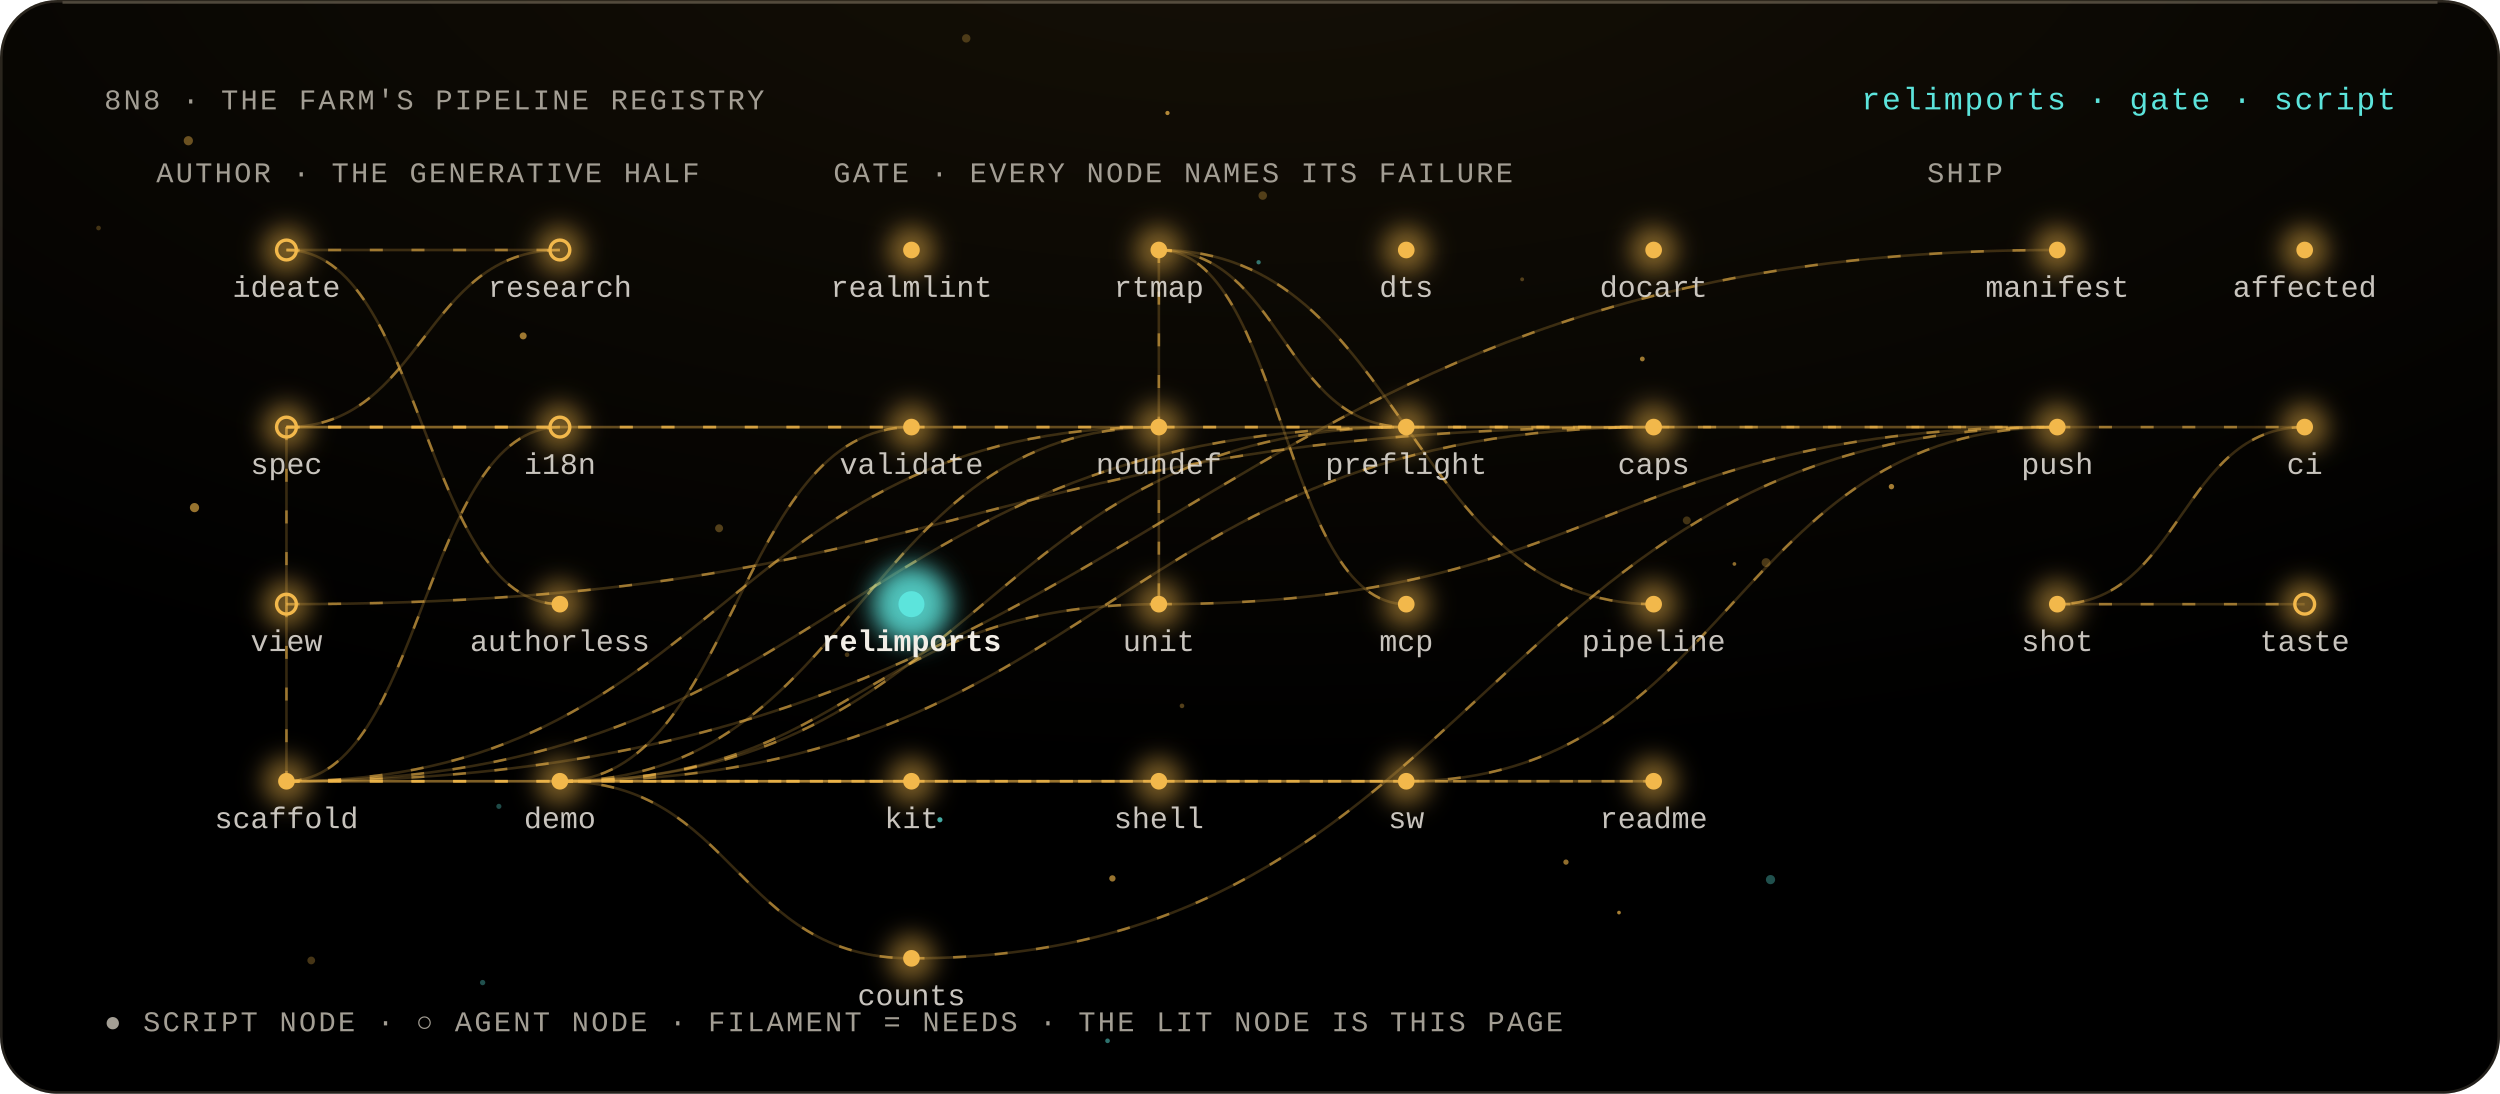
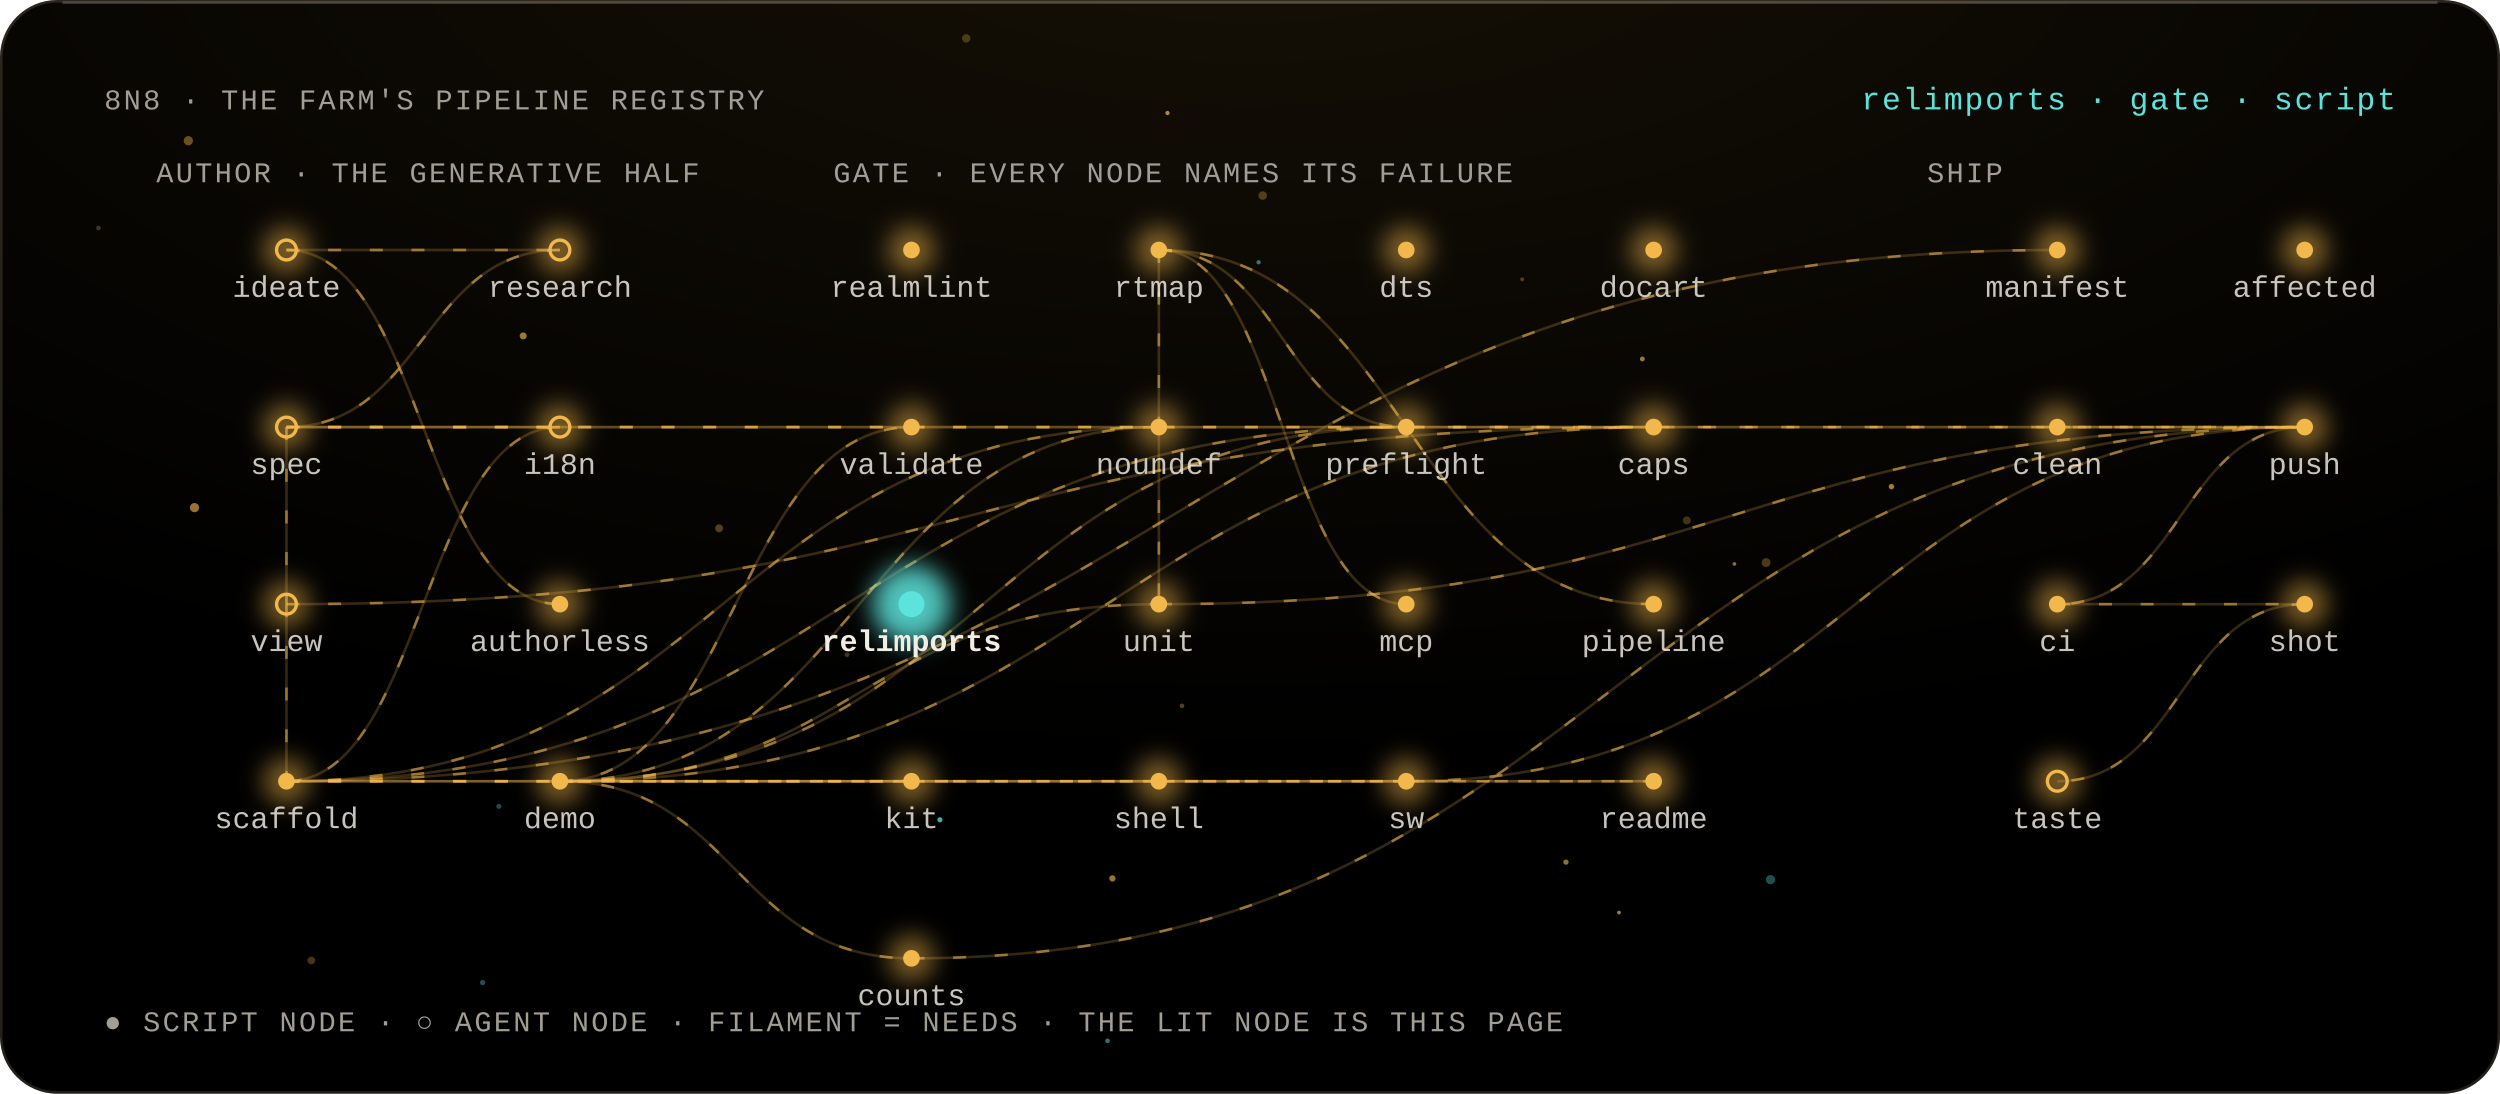
<svg xmlns="http://www.w3.org/2000/svg" viewBox="0 0 960 420" width="960" height="420" role="img" aria-labelledby="t">
  <style>
  text { font-family: 'Geist Mono', ui-monospace, 'Liberation Mono', Menlo, monospace; fill: #F2EEE6; }
  .m { fill: #A39E94; font-size: 11px; letter-spacing: .08em; }
  .l { font-size: 11.5px; }
  .h { font-size: 12px; fill: #5CE4DC; letter-spacing: .06em; }
  .flow { stroke-dasharray: 5 11; animation: flow 3s linear infinite; }
  @keyframes flow { to { stroke-dashoffset: -32; } }
  .breathe { animation: breathe 4.2s ease-in-out infinite; }
  @keyframes breathe { 50% { opacity: .38; } }
  .beat { animation: beat 2.6s ease-in-out infinite; transform-box: fill-box; transform-origin: center; }
  @keyframes beat { 50% { opacity: .55; transform: scale(1.35); } }
  .spin { transform-box: fill-box; transform-origin: center; animation: spin 48s linear infinite; }
  .spin-r { transform-box: fill-box; transform-origin: center; animation: spin 64s linear infinite reverse; }
  @keyframes spin { to { transform: rotate(360deg); } }
  @media (prefers-reduced-motion: reduce) { * { animation: none !important; } }
</style>
  <defs>
    <filter id="bloom" x="-80%" y="-80%" width="260%" height="260%">
      <feGaussianBlur stdDeviation="4.5" />
    </filter>
    <filter id="soft" x="-30%" y="-30%" width="160%" height="160%">
      <feGaussianBlur stdDeviation="1.4" />
    </filter>
    <radialGradient id="key" cx="50%" cy="-10%" r="80%">
      <stop offset="0" stop-color="#F2B84B" stop-opacity=".09" />
      <stop offset="1" stop-color="#F2B84B" stop-opacity="0" />
    </radialGradient>
    <linearGradient id="pair" x1="0" x2="1">
      <stop offset="0" stop-color="#F2B84B" />
      <stop offset="1" stop-color="#5CE4DC" />
    </linearGradient>
  </defs>
  <rect width="960" height="420" rx="22" fill="#000" />
  <rect width="960" height="420" rx="22" fill="url(#key)" />
  <rect x=".5" y=".5" width="959" height="419" rx="21.5" fill="none" stroke="rgba(255,232,196,.14)" />
  <path d="M 24 1 H 936" stroke="rgba(255,238,208,.22)" stroke-width="1" />
  <g>
    <circle cx="726.31" cy="186.87" r="1.04" fill="#F2B84B" opacity="0.67" class="breathe" style="animation-delay:-0.73s" />
    <circle cx="74.69" cy="194.92" r="1.77" fill="#F2B84B" opacity="0.62" class="breathe" style="animation-delay:-3.05s" />
    <circle cx="371.03" cy="14.73" r="1.61" fill="#F2B84B" opacity="0.27" class="breathe" style="animation-delay:-2.31s" />
    <circle cx="679.88" cy="337.77" r="1.77" fill="#5CE4DC" opacity="0.35" class="breathe" style="animation-delay:-2.88s" />
    <circle cx="647.73" cy="199.84" r="1.53" fill="#F2B84B" opacity="0.26" class="breathe" style="animation-delay:-1.43s" />
    <circle cx="360.92" cy="314.8" r="1" fill="#5CE4DC" opacity="0.75" class="breathe" style="animation-delay:-0.26s" />
    <circle cx="200.9" cy="128.99" r="1.35" fill="#F2B84B" opacity="0.64" class="breathe" style="animation-delay:-2.19s" />
    <circle cx="185.33" cy="377.31" r="1.03" fill="#5CE4DC" opacity="0.35" class="breathe" style="animation-delay:-1.02s" />
    <circle cx="325.27" cy="251.41" r="0.89" fill="#F2B84B" opacity="0.3" class="breathe" style="animation-delay:-2.53s" />
    <circle cx="427.16" cy="337.31" r="1.22" fill="#F2B84B" opacity="0.63" class="breathe" style="animation-delay:-0.51s" />
    <circle cx="72.32" cy="54.04" r="1.77" fill="#F2B84B" opacity="0.42" class="breathe" style="animation-delay:-1.29s" />
    <circle cx="601.33" cy="331.05" r="1.02" fill="#F2B84B" opacity="0.6" class="breathe" style="animation-delay:-1.06s" />
    <circle cx="630.65" cy="137.84" r="0.93" fill="#F2B84B" opacity="0.64" class="breathe" style="animation-delay:-0.05s" />
    <circle cx="678.17" cy="216.03" r="1.71" fill="#F2B84B" opacity="0.3" class="breathe" style="animation-delay:-1.28s" />
    <circle cx="484.89" cy="75.1" r="1.63" fill="#F2B84B" opacity="0.3" class="breathe" style="animation-delay:-1.02s" />
    <circle cx="425.3" cy="399.67" r="0.9" fill="#5CE4DC" opacity="0.5" class="breathe" style="animation-delay:-1.88s" />
    <circle cx="119.52" cy="368.82" r="1.49" fill="#F2B84B" opacity="0.29" class="breathe" style="animation-delay:-2.66s" />
    <circle cx="448.31" cy="43.39" r="0.82" fill="#F2B84B" opacity="0.72" class="breathe" style="animation-delay:-2.04s" />
    <circle cx="37.84" cy="87.56" r="0.9" fill="#F2B84B" opacity="0.26" class="breathe" style="animation-delay:-1.51s" />
    <circle cx="621.69" cy="350.43" r="0.72" fill="#F2B84B" opacity="0.69" class="breathe" style="animation-delay:-3.7s" />
    <circle cx="483.3" cy="100.71" r="0.83" fill="#5CE4DC" opacity="0.5" class="breathe" style="animation-delay:-3.41s" />
    <circle cx="276.13" cy="202.86" r="1.53" fill="#F2B84B" opacity="0.33" class="breathe" style="animation-delay:-2.35s" />
    <circle cx="453.88" cy="271.06" r="0.89" fill="#F2B84B" opacity="0.34" class="breathe" style="animation-delay:-3s" />
    <circle cx="584.5" cy="107.26" r="0.75" fill="#F2B84B" opacity="0.32" class="breathe" style="animation-delay:-3.19s" />
    <circle cx="666.01" cy="216.56" r="0.72" fill="#F2B84B" opacity="0.58" class="breathe" style="animation-delay:-1.82s" />
    <circle cx="191.57" cy="309.64" r="0.99" fill="#5CE4DC" opacity="0.33" class="breathe" style="animation-delay:-3.73s" />
  </g>
  <text x="40" y="42" class="m" text-anchor="start">8N8 · THE FARM'S PIPELINE REGISTRY</text>
  <text x="920" y="42" class="h" text-anchor="end">relimports · gate · script</text>
  <text x="60" y="70" class="m" text-anchor="start">AUTHOR · THE GENERATIVE HALF</text>
  <text x="320" y="70" class="m" text-anchor="start">GATE · EVERY NODE NAMES ITS FAILURE</text>
  <text x="740" y="70" class="m" text-anchor="start">SHIP</text>
  <path d="M 110 96 C 162.5 96, 162.5 96, 215 96" fill="none" stroke="#F2B84B" stroke-opacity="0.22" stroke-width="1" />
  <path d="M 110 96 C 162.5 96, 162.5 96, 215 96" fill="none" stroke="#F2B84B" stroke-opacity="0.55" stroke-width="1" class="flow" />
  <path d="M 215 96 C 162.5 96, 162.5 164, 110 164" fill="none" stroke="#F2B84B" stroke-opacity="0.22" stroke-width="1" />
  <path d="M 215 96 C 162.5 96, 162.5 164, 110 164" fill="none" stroke="#F2B84B" stroke-opacity="0.55" stroke-width="1" class="flow" />
  <path d="M 110 164 C 162.5 164, 162.5 164, 215 164" fill="none" stroke="#F2B84B" stroke-opacity="0.22" stroke-width="1" />
  <path d="M 110 164 C 162.5 164, 162.5 164, 215 164" fill="none" stroke="#F2B84B" stroke-opacity="0.55" stroke-width="1" class="flow" />
  <path d="M 110 164 C 110 164, 110 232, 110 232" fill="none" stroke="#F2B84B" stroke-opacity="0.22" stroke-width="1" />
  <path d="M 110 164 C 110 164, 110 232, 110 232" fill="none" stroke="#F2B84B" stroke-opacity="0.55" stroke-width="1" class="flow" />
  <path d="M 110 96 C 162.5 96, 162.5 232, 215 232" fill="none" stroke="#F2B84B" stroke-opacity="0.22" stroke-width="1" />
  <path d="M 110 96 C 162.5 96, 162.5 232, 215 232" fill="none" stroke="#F2B84B" stroke-opacity="0.55" stroke-width="1" class="flow" />
  <path d="M 110 232 C 110 232, 110 300, 110 300" fill="none" stroke="#F2B84B" stroke-opacity="0.22" stroke-width="1" />
  <path d="M 110 232 C 110 232, 110 300, 110 300" fill="none" stroke="#F2B84B" stroke-opacity="0.55" stroke-width="1" class="flow" />
  <path d="M 215 164 C 162.5 164, 162.5 300, 110 300" fill="none" stroke="#F2B84B" stroke-opacity="0.22" stroke-width="1" />
  <path d="M 215 164 C 162.5 164, 162.5 300, 110 300" fill="none" stroke="#F2B84B" stroke-opacity="0.55" stroke-width="1" class="flow" />
  <path d="M 110 164 C 230 164, 230 164, 350 164" fill="none" stroke="#F2B84B" stroke-opacity="0.22" stroke-width="1" />
  <path d="M 110 164 C 230 164, 230 164, 350 164" fill="none" stroke="#F2B84B" stroke-opacity="0.55" stroke-width="1" class="flow" />
  <path d="M 215 300 C 282.5 300, 282.5 164, 350 164" fill="none" stroke="#F2B84B" stroke-opacity="0.22" stroke-width="1" />
  <path d="M 215 300 C 282.5 300, 282.5 164, 350 164" fill="none" stroke="#F2B84B" stroke-opacity="0.55" stroke-width="1" class="flow" />
  <path d="M 110 300 C 277.5 300, 277.5 164, 445 164" fill="none" stroke="#F2B84B" stroke-opacity="0.22" stroke-width="1" />
  <path d="M 110 300 C 277.5 300, 277.5 164, 445 164" fill="none" stroke="#F2B84B" stroke-opacity="0.55" stroke-width="1" class="flow" />
  <path d="M 215 300 C 330 300, 330 164, 445 164" fill="none" stroke="#F2B84B" stroke-opacity="0.22" stroke-width="1" />
  <path d="M 215 300 C 330 300, 330 164, 445 164" fill="none" stroke="#F2B84B" stroke-opacity="0.55" stroke-width="1" class="flow" />
  <path d="M 110 300 C 325 300, 325 164, 540 164" fill="none" stroke="#F2B84B" stroke-opacity="0.22" stroke-width="1" />
  <path d="M 110 300 C 325 300, 325 164, 540 164" fill="none" stroke="#F2B84B" stroke-opacity="0.55" stroke-width="1" class="flow" />
  <path d="M 215 300 C 377.5 300, 377.5 164, 540 164" fill="none" stroke="#F2B84B" stroke-opacity="0.22" stroke-width="1" />
  <path d="M 215 300 C 377.5 300, 377.5 164, 540 164" fill="none" stroke="#F2B84B" stroke-opacity="0.55" stroke-width="1" class="flow" />
  <path d="M 445 96 C 492.5 96, 492.5 164, 540 164" fill="none" stroke="#F2B84B" stroke-opacity="0.22" stroke-width="1" />
  <path d="M 445 96 C 492.5 96, 492.5 164, 540 164" fill="none" stroke="#F2B84B" stroke-opacity="0.55" stroke-width="1" class="flow" />
  <path d="M 110 164 C 372.5 164, 372.5 164, 635 164" fill="none" stroke="#F2B84B" stroke-opacity="0.22" stroke-width="1" />
  <path d="M 110 164 C 372.5 164, 372.5 164, 635 164" fill="none" stroke="#F2B84B" stroke-opacity="0.55" stroke-width="1" class="flow" />
  <path d="M 110 232 C 372.5 232, 372.5 164, 635 164" fill="none" stroke="#F2B84B" stroke-opacity="0.22" stroke-width="1" />
  <path d="M 110 232 C 372.5 232, 372.5 164, 635 164" fill="none" stroke="#F2B84B" stroke-opacity="0.55" stroke-width="1" class="flow" />
  <path d="M 215 300 C 425 300, 425 164, 635 164" fill="none" stroke="#F2B84B" stroke-opacity="0.22" stroke-width="1" />
  <path d="M 215 300 C 425 300, 425 164, 635 164" fill="none" stroke="#F2B84B" stroke-opacity="0.55" stroke-width="1" class="flow" />
  <path d="M 215 300 C 330 300, 330 232, 445 232" fill="none" stroke="#F2B84B" stroke-opacity="0.22" stroke-width="1" />
  <path d="M 215 300 C 330 300, 330 232, 445 232" fill="none" stroke="#F2B84B" stroke-opacity="0.55" stroke-width="1" class="flow" />
  <path d="M 445 96 C 445 96, 445 232, 445 232" fill="none" stroke="#F2B84B" stroke-opacity="0.22" stroke-width="1" />
  <path d="M 445 96 C 445 96, 445 232, 445 232" fill="none" stroke="#F2B84B" stroke-opacity="0.55" stroke-width="1" class="flow" />
  <path d="M 445 96 C 492.5 96, 492.5 232, 540 232" fill="none" stroke="#F2B84B" stroke-opacity="0.22" stroke-width="1" />
  <path d="M 445 96 C 492.5 96, 492.5 232, 540 232" fill="none" stroke="#F2B84B" stroke-opacity="0.55" stroke-width="1" class="flow" />
  <path d="M 445 96 C 540 96, 540 232, 635 232" fill="none" stroke="#F2B84B" stroke-opacity="0.22" stroke-width="1" />
  <path d="M 445 96 C 540 96, 540 232, 635 232" fill="none" stroke="#F2B84B" stroke-opacity="0.55" stroke-width="1" class="flow" />
  <path d="M 110 300 C 230 300, 230 300, 350 300" fill="none" stroke="#F2B84B" stroke-opacity="0.22" stroke-width="1" />
  <path d="M 110 300 C 230 300, 230 300, 350 300" fill="none" stroke="#F2B84B" stroke-opacity="0.55" stroke-width="1" class="flow" />
  <path d="M 110 300 C 325 300, 325 300, 540 300" fill="none" stroke="#F2B84B" stroke-opacity="0.22" stroke-width="1" />
  <path d="M 110 300 C 325 300, 325 300, 540 300" fill="none" stroke="#F2B84B" stroke-opacity="0.55" stroke-width="1" class="flow" />
  <path d="M 215 300 C 377.5 300, 377.5 300, 540 300" fill="none" stroke="#F2B84B" stroke-opacity="0.22" stroke-width="1" />
  <path d="M 215 300 C 377.5 300, 377.5 300, 540 300" fill="none" stroke="#F2B84B" stroke-opacity="0.55" stroke-width="1" class="flow" />
  <path d="M 110 300 C 372.5 300, 372.5 300, 635 300" fill="none" stroke="#F2B84B" stroke-opacity="0.22" stroke-width="1" />
  <path d="M 110 300 C 372.5 300, 372.5 300, 635 300" fill="none" stroke="#F2B84B" stroke-opacity="0.55" stroke-width="1" class="flow" />
  <path d="M 215 300 C 425 300, 425 300, 635 300" fill="none" stroke="#F2B84B" stroke-opacity="0.22" stroke-width="1" />
  <path d="M 215 300 C 425 300, 425 300, 635 300" fill="none" stroke="#F2B84B" stroke-opacity="0.55" stroke-width="1" class="flow" />
  <path d="M 215 300 C 282.5 300, 282.5 368, 350 368" fill="none" stroke="#F2B84B" stroke-opacity="0.22" stroke-width="1" />
  <path d="M 215 300 C 282.5 300, 282.5 368, 350 368" fill="none" stroke="#F2B84B" stroke-opacity="0.55" stroke-width="1" class="flow" />
  <path d="M 110 300 C 450 300, 450 96, 790 96" fill="none" stroke="#F2B84B" stroke-opacity="0.22" stroke-width="1" />
  <path d="M 110 300 C 450 300, 450 96, 790 96" fill="none" stroke="#F2B84B" stroke-opacity="0.55" stroke-width="1" class="flow" />
-   <path d="M 350 164 C 570 164, 570 164, 790 164" fill="none" stroke="#F2B84B" stroke-opacity="0.22" stroke-width="1" />
-   <path d="M 350 164 C 570 164, 570 164, 790 164" fill="none" stroke="#F2B84B" stroke-opacity="0.55" stroke-width="1" class="flow" />
-   <path d="M 540 164 C 665 164, 665 164, 790 164" fill="none" stroke="#F2B84B" stroke-opacity="0.22" stroke-width="1" />
-   <path d="M 540 164 C 665 164, 665 164, 790 164" fill="none" stroke="#F2B84B" stroke-opacity="0.55" stroke-width="1" class="flow" />
-   <path d="M 445 232 C 617.5 232, 617.5 164, 790 164" fill="none" stroke="#F2B84B" stroke-opacity="0.22" stroke-width="1" />
-   <path d="M 445 232 C 617.5 232, 617.5 164, 790 164" fill="none" stroke="#F2B84B" stroke-opacity="0.55" stroke-width="1" class="flow" />
-   <path d="M 540 300 C 665 300, 665 164, 790 164" fill="none" stroke="#F2B84B" stroke-opacity="0.22" stroke-width="1" />
-   <path d="M 540 300 C 665 300, 665 164, 790 164" fill="none" stroke="#F2B84B" stroke-opacity="0.55" stroke-width="1" class="flow" />
-   <path d="M 350 368 C 570 368, 570 164, 790 164" fill="none" stroke="#F2B84B" stroke-opacity="0.22" stroke-width="1" />
-   <path d="M 350 368 C 570 368, 570 164, 790 164" fill="none" stroke="#F2B84B" stroke-opacity="0.55" stroke-width="1" class="flow" />
+   <path d="M 350 164 C 617.5 164, 617.5 164, 885 164" fill="none" stroke="#F2B84B" stroke-opacity="0.22" stroke-width="1" />
+   <path d="M 350 164 C 617.5 164, 617.5 164, 885 164" fill="none" stroke="#F2B84B" stroke-opacity="0.55" stroke-width="1" class="flow" />
+   <path d="M 540 164 C 712.5 164, 712.5 164, 885 164" fill="none" stroke="#F2B84B" stroke-opacity="0.22" stroke-width="1" />
+   <path d="M 540 164 C 712.5 164, 712.5 164, 885 164" fill="none" stroke="#F2B84B" stroke-opacity="0.55" stroke-width="1" class="flow" />
+   <path d="M 445 232 C 665 232, 665 164, 885 164" fill="none" stroke="#F2B84B" stroke-opacity="0.22" stroke-width="1" />
+   <path d="M 445 232 C 665 232, 665 164, 885 164" fill="none" stroke="#F2B84B" stroke-opacity="0.55" stroke-width="1" class="flow" />
+   <path d="M 540 300 C 712.5 300, 712.5 164, 885 164" fill="none" stroke="#F2B84B" stroke-opacity="0.22" stroke-width="1" />
+   <path d="M 540 300 C 712.5 300, 712.5 164, 885 164" fill="none" stroke="#F2B84B" stroke-opacity="0.55" stroke-width="1" class="flow" />
+   <path d="M 350 368 C 617.5 368, 617.5 164, 885 164" fill="none" stroke="#F2B84B" stroke-opacity="0.22" stroke-width="1" />
+   <path d="M 350 368 C 617.5 368, 617.5 164, 885 164" fill="none" stroke="#F2B84B" stroke-opacity="0.55" stroke-width="1" class="flow" />
  <path d="M 790 164 C 837.5 164, 837.5 164, 885 164" fill="none" stroke="#F2B84B" stroke-opacity="0.22" stroke-width="1" />
  <path d="M 790 164 C 837.5 164, 837.5 164, 885 164" fill="none" stroke="#F2B84B" stroke-opacity="0.55" stroke-width="1" class="flow" />
  <path d="M 885 164 C 837.5 164, 837.5 232, 790 232" fill="none" stroke="#F2B84B" stroke-opacity="0.22" stroke-width="1" />
  <path d="M 885 164 C 837.5 164, 837.5 232, 790 232" fill="none" stroke="#F2B84B" stroke-opacity="0.55" stroke-width="1" class="flow" />
  <path d="M 790 232 C 837.5 232, 837.5 232, 885 232" fill="none" stroke="#F2B84B" stroke-opacity="0.22" stroke-width="1" />
  <path d="M 790 232 C 837.5 232, 837.5 232, 885 232" fill="none" stroke="#F2B84B" stroke-opacity="0.55" stroke-width="1" class="flow" />
+   <path d="M 885 232 C 837.5 232, 837.5 300, 790 300" fill="none" stroke="#F2B84B" stroke-opacity="0.22" stroke-width="1" />
+   <path d="M 885 232 C 837.5 232, 837.5 300, 790 300" fill="none" stroke="#F2B84B" stroke-opacity="0.55" stroke-width="1" class="flow" />
  <g>
    <circle cx="110" cy="96" r="9" fill="#F2B84B" opacity="0.5" filter="url(#bloom)" class="breathe" style="animation-delay:-1.58s" />
    <circle cx="110" cy="96" r="3.8" fill="none" stroke="#F2B84B" stroke-width="1.3" />
  </g>
  <text x="110" y="114" class="l" text-anchor="middle" fill="#F2EEE6" fill-opacity=".82">ideate</text>
  <g>
    <circle cx="215" cy="96" r="9" fill="#F2B84B" opacity="0.5" filter="url(#bloom)" class="breathe" style="animation-delay:-1.23s" />
    <circle cx="215" cy="96" r="3.8" fill="none" stroke="#F2B84B" stroke-width="1.3" />
  </g>
  <text x="215" y="114" class="l" text-anchor="middle" fill="#F2EEE6" fill-opacity=".82">research</text>
  <g>
    <circle cx="110" cy="164" r="9" fill="#F2B84B" opacity="0.5" filter="url(#bloom)" class="breathe" style="animation-delay:-3.03s" />
    <circle cx="110" cy="164" r="3.8" fill="none" stroke="#F2B84B" stroke-width="1.3" />
  </g>
  <text x="110" y="182" class="l" text-anchor="middle" fill="#F2EEE6" fill-opacity=".82">spec</text>
  <g>
    <circle cx="215" cy="164" r="9" fill="#F2B84B" opacity="0.5" filter="url(#bloom)" class="breathe" style="animation-delay:-1.78s" />
    <circle cx="215" cy="164" r="3.8" fill="none" stroke="#F2B84B" stroke-width="1.3" />
  </g>
  <text x="215" y="182" class="l" text-anchor="middle" fill="#F2EEE6" fill-opacity=".82">i18n</text>
  <g>
    <circle cx="110" cy="232" r="9" fill="#F2B84B" opacity="0.5" filter="url(#bloom)" class="breathe" style="animation-delay:-3.36s" />
    <circle cx="110" cy="232" r="3.8" fill="none" stroke="#F2B84B" stroke-width="1.3" />
  </g>
  <text x="110" y="250" class="l" text-anchor="middle" fill="#F2EEE6" fill-opacity=".82">view</text>
  <g>
    <circle cx="215" cy="232" r="9" fill="#F2B84B" opacity="0.5" filter="url(#bloom)" class="breathe" style="animation-delay:-0.69s" />
    <circle cx="215" cy="232" r="3.2" fill="#F2B84B" />
  </g>
  <text x="215" y="250" class="l" text-anchor="middle" fill="#F2EEE6" fill-opacity=".82">authorless</text>
  <g>
    <circle cx="110" cy="300" r="9" fill="#F2B84B" opacity="0.5" filter="url(#bloom)" class="breathe" style="animation-delay:-3.13s" />
    <circle cx="110" cy="300" r="3.2" fill="#F2B84B" />
  </g>
  <text x="110" y="318" class="l" text-anchor="middle" fill="#F2EEE6" fill-opacity=".82">scaffold</text>
  <g>
    <circle cx="215" cy="300" r="9" fill="#F2B84B" opacity="0.5" filter="url(#bloom)" class="breathe" style="animation-delay:-3.89s" />
    <circle cx="215" cy="300" r="3.2" fill="#F2B84B" />
  </g>
  <text x="215" y="318" class="l" text-anchor="middle" fill="#F2EEE6" fill-opacity=".82">demo</text>
  <g>
    <circle cx="350" cy="96" r="9" fill="#F2B84B" opacity="0.5" filter="url(#bloom)" class="breathe" style="animation-delay:-0.31s" />
    <circle cx="350" cy="96" r="3.2" fill="#F2B84B" />
  </g>
  <text x="350" y="114" class="l" text-anchor="middle" fill="#F2EEE6" fill-opacity=".82">realmlint</text>
  <g>
    <circle cx="445" cy="96" r="9" fill="#F2B84B" opacity="0.5" filter="url(#bloom)" class="breathe" style="animation-delay:-1.86s" />
    <circle cx="445" cy="96" r="3.2" fill="#F2B84B" />
  </g>
  <text x="445" y="114" class="l" text-anchor="middle" fill="#F2EEE6" fill-opacity=".82">rtmap</text>
  <g>
    <circle cx="540" cy="96" r="9" fill="#F2B84B" opacity="0.5" filter="url(#bloom)" class="breathe" style="animation-delay:-2.97s" />
    <circle cx="540" cy="96" r="3.2" fill="#F2B84B" />
  </g>
  <text x="540" y="114" class="l" text-anchor="middle" fill="#F2EEE6" fill-opacity=".82">dts</text>
  <g>
    <circle cx="635" cy="96" r="9" fill="#F2B84B" opacity="0.5" filter="url(#bloom)" class="breathe" style="animation-delay:-2.91s" />
    <circle cx="635" cy="96" r="3.2" fill="#F2B84B" />
  </g>
  <text x="635" y="114" class="l" text-anchor="middle" fill="#F2EEE6" fill-opacity=".82">docart</text>
  <g>
    <circle cx="350" cy="164" r="9" fill="#F2B84B" opacity="0.5" filter="url(#bloom)" class="breathe" style="animation-delay:-1.8s" />
    <circle cx="350" cy="164" r="3.2" fill="#F2B84B" />
  </g>
  <text x="350" y="182" class="l" text-anchor="middle" fill="#F2EEE6" fill-opacity=".82">validate</text>
  <g>
    <circle cx="445" cy="164" r="9" fill="#F2B84B" opacity="0.5" filter="url(#bloom)" class="breathe" style="animation-delay:-3.3s" />
    <circle cx="445" cy="164" r="3.2" fill="#F2B84B" />
  </g>
  <text x="445" y="182" class="l" text-anchor="middle" fill="#F2EEE6" fill-opacity=".82">noundef</text>
  <g>
    <circle cx="540" cy="164" r="9" fill="#F2B84B" opacity="0.5" filter="url(#bloom)" class="breathe" style="animation-delay:-1.55s" />
    <circle cx="540" cy="164" r="3.2" fill="#F2B84B" />
  </g>
  <text x="540" y="182" class="l" text-anchor="middle" fill="#F2EEE6" fill-opacity=".82">preflight</text>
  <g>
    <circle cx="635" cy="164" r="9" fill="#F2B84B" opacity="0.5" filter="url(#bloom)" class="breathe" style="animation-delay:-0.14s" />
    <circle cx="635" cy="164" r="3.2" fill="#F2B84B" />
  </g>
  <text x="635" y="182" class="l" text-anchor="middle" fill="#F2EEE6" fill-opacity=".82">caps</text>
  <g>
    <circle cx="350" cy="232" r="15" fill="#5CE4DC" opacity="0.85" filter="url(#bloom)" class="beat" style="animation-delay:-0.14s" />
    <circle cx="350" cy="232" r="5" fill="#5CE4DC" />
  </g>
  <text x="350" y="250" class="l" text-anchor="middle" fill="#5CE4DC" font-weight="700">relimports</text>
  <g>
    <circle cx="445" cy="232" r="9" fill="#F2B84B" opacity="0.5" filter="url(#bloom)" class="breathe" style="animation-delay:-2.2s" />
    <circle cx="445" cy="232" r="3.2" fill="#F2B84B" />
  </g>
  <text x="445" y="250" class="l" text-anchor="middle" fill="#F2EEE6" fill-opacity=".82">unit</text>
  <g>
    <circle cx="540" cy="232" r="9" fill="#F2B84B" opacity="0.5" filter="url(#bloom)" class="breathe" style="animation-delay:-0.52s" />
    <circle cx="540" cy="232" r="3.2" fill="#F2B84B" />
  </g>
  <text x="540" y="250" class="l" text-anchor="middle" fill="#F2EEE6" fill-opacity=".82">mcp</text>
  <g>
    <circle cx="635" cy="232" r="9" fill="#F2B84B" opacity="0.5" filter="url(#bloom)" class="breathe" style="animation-delay:-3.91s" />
    <circle cx="635" cy="232" r="3.2" fill="#F2B84B" />
  </g>
  <text x="635" y="250" class="l" text-anchor="middle" fill="#F2EEE6" fill-opacity=".82">pipeline</text>
  <g>
    <circle cx="350" cy="300" r="9" fill="#F2B84B" opacity="0.5" filter="url(#bloom)" class="breathe" style="animation-delay:-2.83s" />
    <circle cx="350" cy="300" r="3.2" fill="#F2B84B" />
  </g>
  <text x="350" y="318" class="l" text-anchor="middle" fill="#F2EEE6" fill-opacity=".82">kit</text>
  <g>
    <circle cx="445" cy="300" r="9" fill="#F2B84B" opacity="0.5" filter="url(#bloom)" class="breathe" style="animation-delay:-3.22s" />
    <circle cx="445" cy="300" r="3.2" fill="#F2B84B" />
  </g>
  <text x="445" y="318" class="l" text-anchor="middle" fill="#F2EEE6" fill-opacity=".82">shell</text>
  <g>
    <circle cx="540" cy="300" r="9" fill="#F2B84B" opacity="0.5" filter="url(#bloom)" class="breathe" style="animation-delay:-0.77s" />
    <circle cx="540" cy="300" r="3.2" fill="#F2B84B" />
  </g>
  <text x="540" y="318" class="l" text-anchor="middle" fill="#F2EEE6" fill-opacity=".82">sw</text>
  <g>
    <circle cx="635" cy="300" r="9" fill="#F2B84B" opacity="0.5" filter="url(#bloom)" class="breathe" style="animation-delay:-2.74s" />
    <circle cx="635" cy="300" r="3.2" fill="#F2B84B" />
  </g>
  <text x="635" y="318" class="l" text-anchor="middle" fill="#F2EEE6" fill-opacity=".82">readme</text>
  <g>
    <circle cx="350" cy="368" r="9" fill="#F2B84B" opacity="0.5" filter="url(#bloom)" class="breathe" style="animation-delay:-0.95s" />
    <circle cx="350" cy="368" r="3.2" fill="#F2B84B" />
  </g>
  <text x="350" y="386" class="l" text-anchor="middle" fill="#F2EEE6" fill-opacity=".82">counts</text>
  <g>
    <circle cx="790" cy="96" r="9" fill="#F2B84B" opacity="0.5" filter="url(#bloom)" class="breathe" style="animation-delay:-3.01s" />
    <circle cx="790" cy="96" r="3.2" fill="#F2B84B" />
  </g>
  <text x="790" y="114" class="l" text-anchor="middle" fill="#F2EEE6" fill-opacity=".82">manifest</text>
  <g>
    <circle cx="885" cy="96" r="9" fill="#F2B84B" opacity="0.5" filter="url(#bloom)" class="breathe" style="animation-delay:-2.7s" />
    <circle cx="885" cy="96" r="3.2" fill="#F2B84B" />
  </g>
  <text x="885" y="114" class="l" text-anchor="middle" fill="#F2EEE6" fill-opacity=".82">affected</text>
  <g>
    <circle cx="790" cy="164" r="9" fill="#F2B84B" opacity="0.5" filter="url(#bloom)" class="breathe" style="animation-delay:-1.9s" />
    <circle cx="790" cy="164" r="3.2" fill="#F2B84B" />
  </g>
-   <text x="790" y="182" class="l" text-anchor="middle" fill="#F2EEE6" fill-opacity=".82">push</text>
+   <text x="790" y="182" class="l" text-anchor="middle" fill="#F2EEE6" fill-opacity=".82">clean</text>
  <g>
    <circle cx="885" cy="164" r="9" fill="#F2B84B" opacity="0.5" filter="url(#bloom)" class="breathe" style="animation-delay:-0.1s" />
    <circle cx="885" cy="164" r="3.2" fill="#F2B84B" />
  </g>
-   <text x="885" y="182" class="l" text-anchor="middle" fill="#F2EEE6" fill-opacity=".82">ci</text>
+   <text x="885" y="182" class="l" text-anchor="middle" fill="#F2EEE6" fill-opacity=".82">push</text>
  <g>
    <circle cx="790" cy="232" r="9" fill="#F2B84B" opacity="0.5" filter="url(#bloom)" class="breathe" style="animation-delay:-1.36s" />
    <circle cx="790" cy="232" r="3.2" fill="#F2B84B" />
  </g>
-   <text x="790" y="250" class="l" text-anchor="middle" fill="#F2EEE6" fill-opacity=".82">shot</text>
+   <text x="790" y="250" class="l" text-anchor="middle" fill="#F2EEE6" fill-opacity=".82">ci</text>
  <g>
    <circle cx="885" cy="232" r="9" fill="#F2B84B" opacity="0.5" filter="url(#bloom)" class="breathe" style="animation-delay:-0.05s" />
-     <circle cx="885" cy="232" r="3.8" fill="none" stroke="#F2B84B" stroke-width="1.3" />
-   </g>
-   <text x="885" y="250" class="l" text-anchor="middle" fill="#F2EEE6" fill-opacity=".82">taste</text>
+     <circle cx="885" cy="232" r="3.2" fill="#F2B84B" />
+   </g>
+   <text x="885" y="250" class="l" text-anchor="middle" fill="#F2EEE6" fill-opacity=".82">shot</text>
+   <g>
+     <circle cx="790" cy="300" r="9" fill="#F2B84B" opacity="0.5" filter="url(#bloom)" class="breathe" style="animation-delay:-1.09s" />
+     <circle cx="790" cy="300" r="3.8" fill="none" stroke="#F2B84B" stroke-width="1.3" />
+   </g>
+   <text x="790" y="318" class="l" text-anchor="middle" fill="#F2EEE6" fill-opacity=".82">taste</text>
  <text x="40" y="396" class="m" text-anchor="start">● SCRIPT NODE  ·  ○ AGENT NODE  ·  FILAMENT = NEEDS  ·  THE LIT NODE IS THIS PAGE</text>
</svg>
